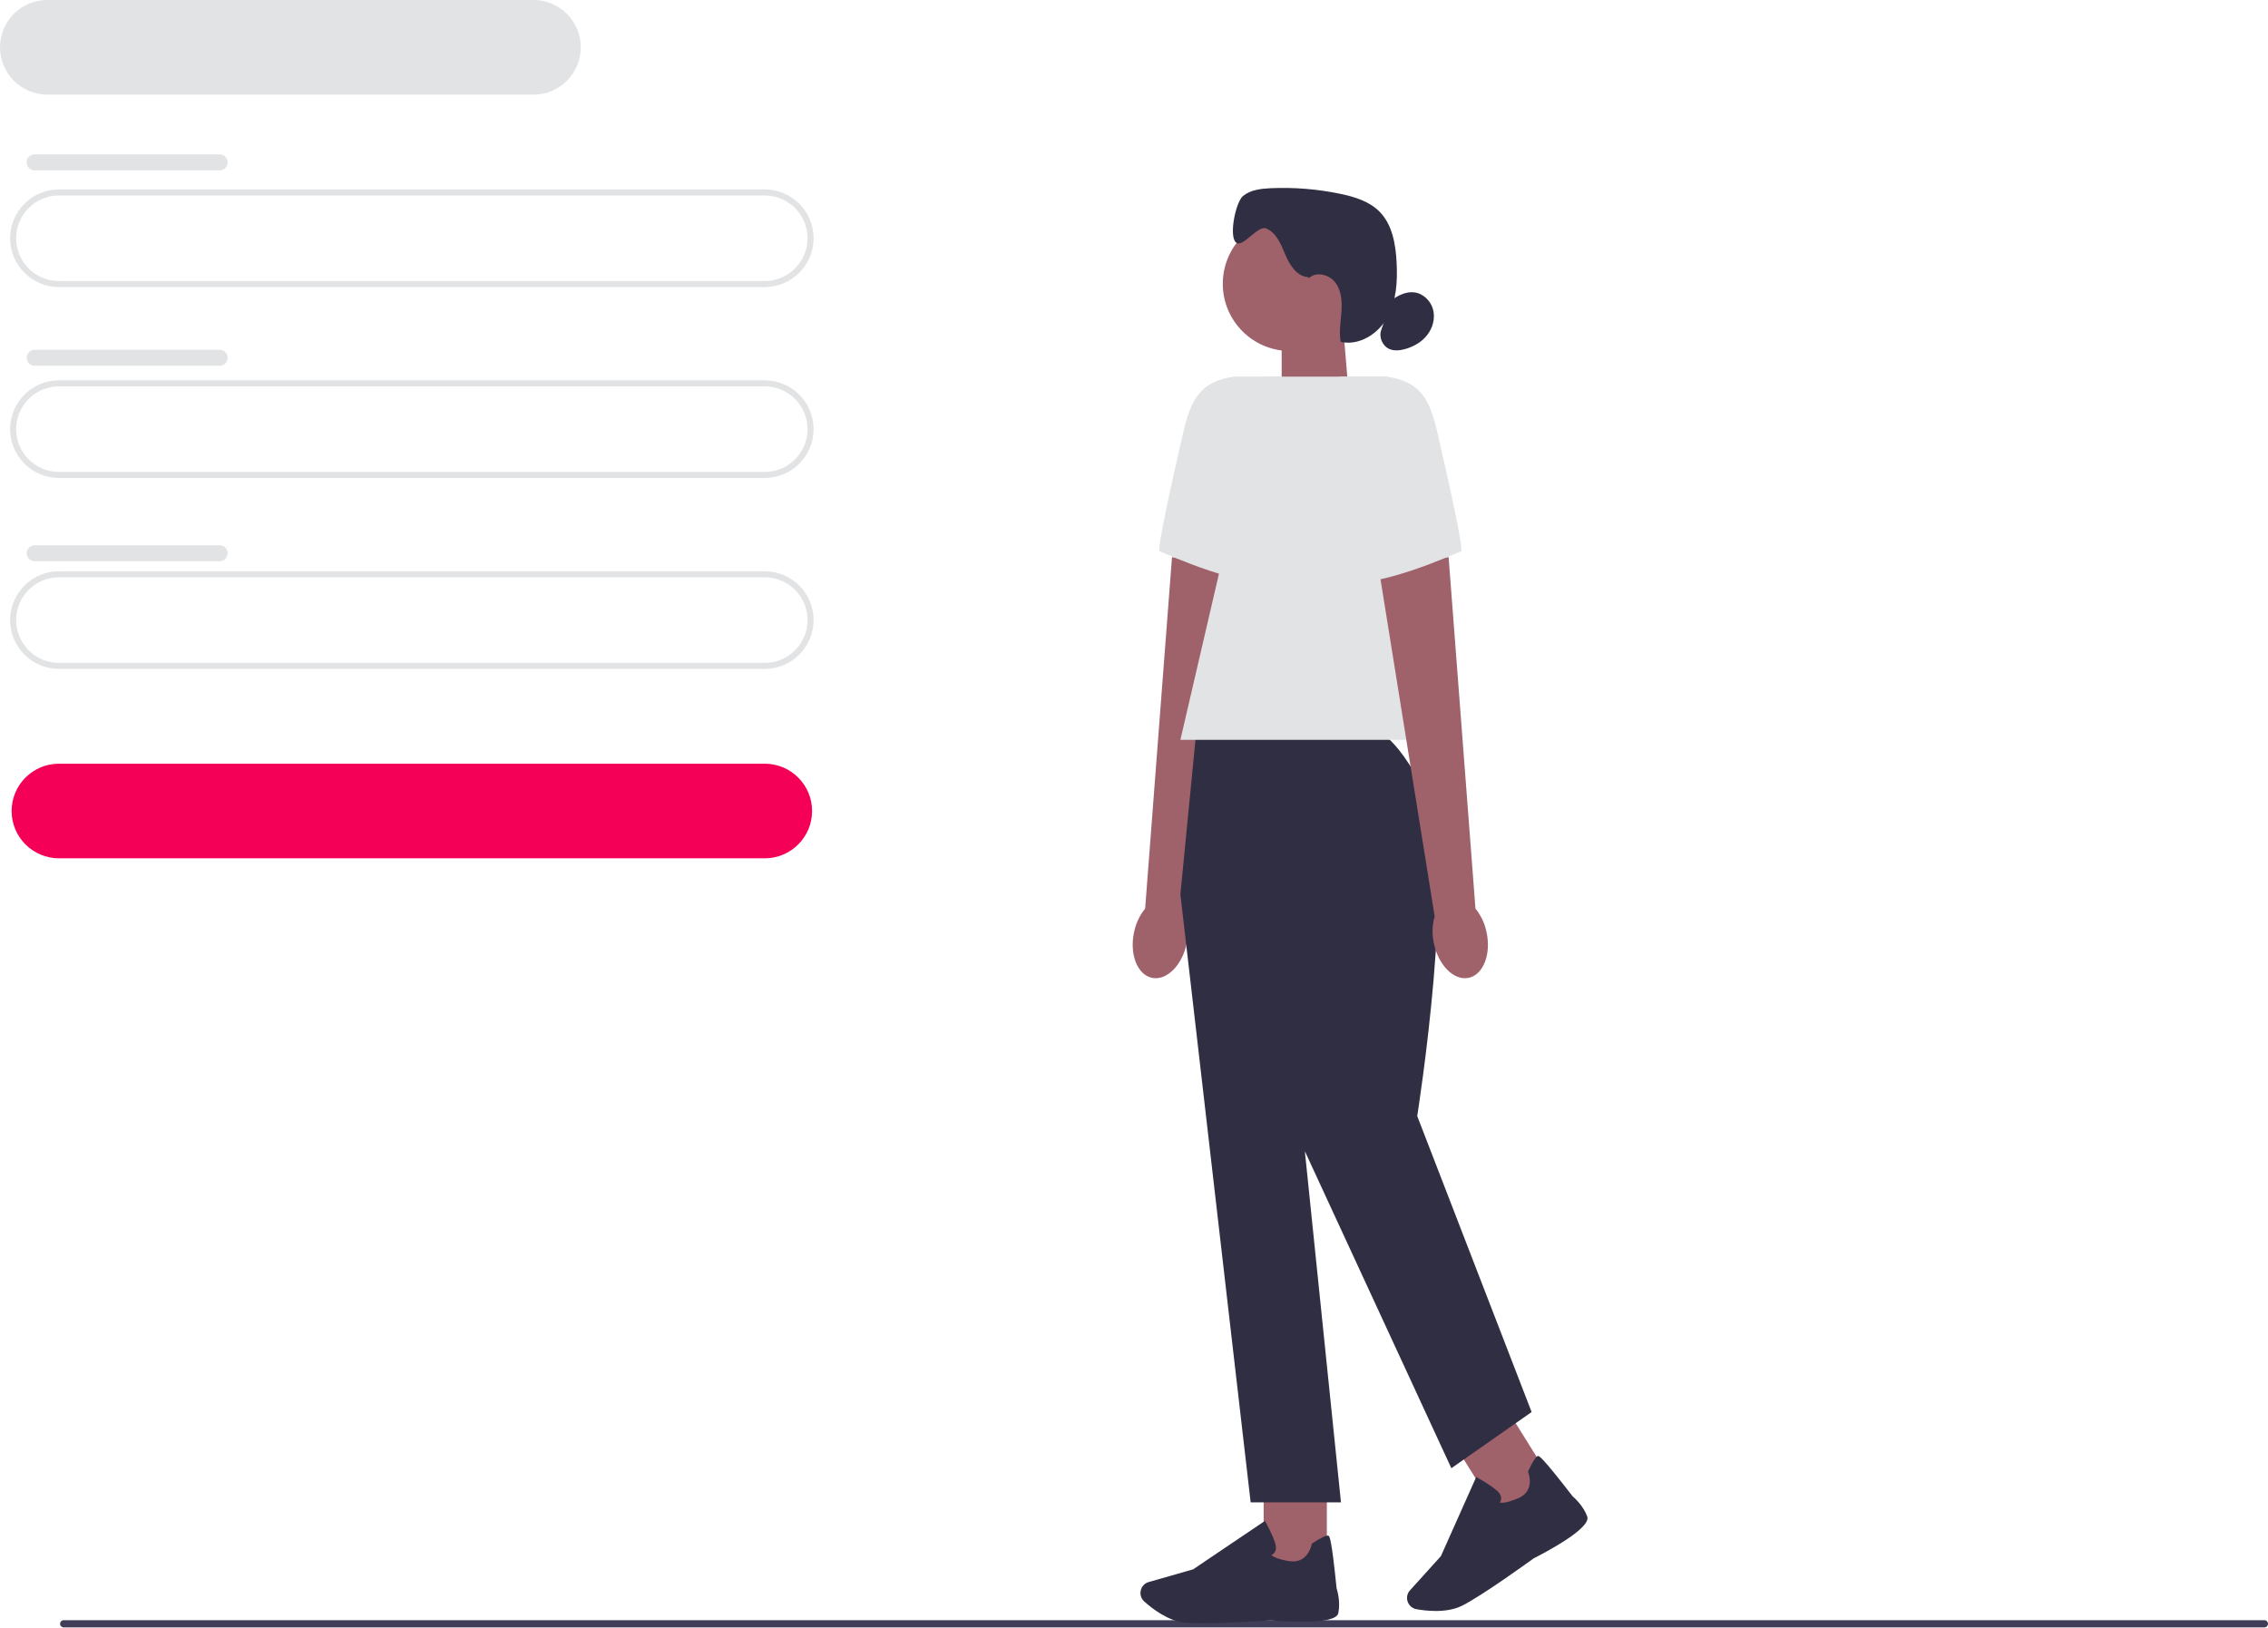
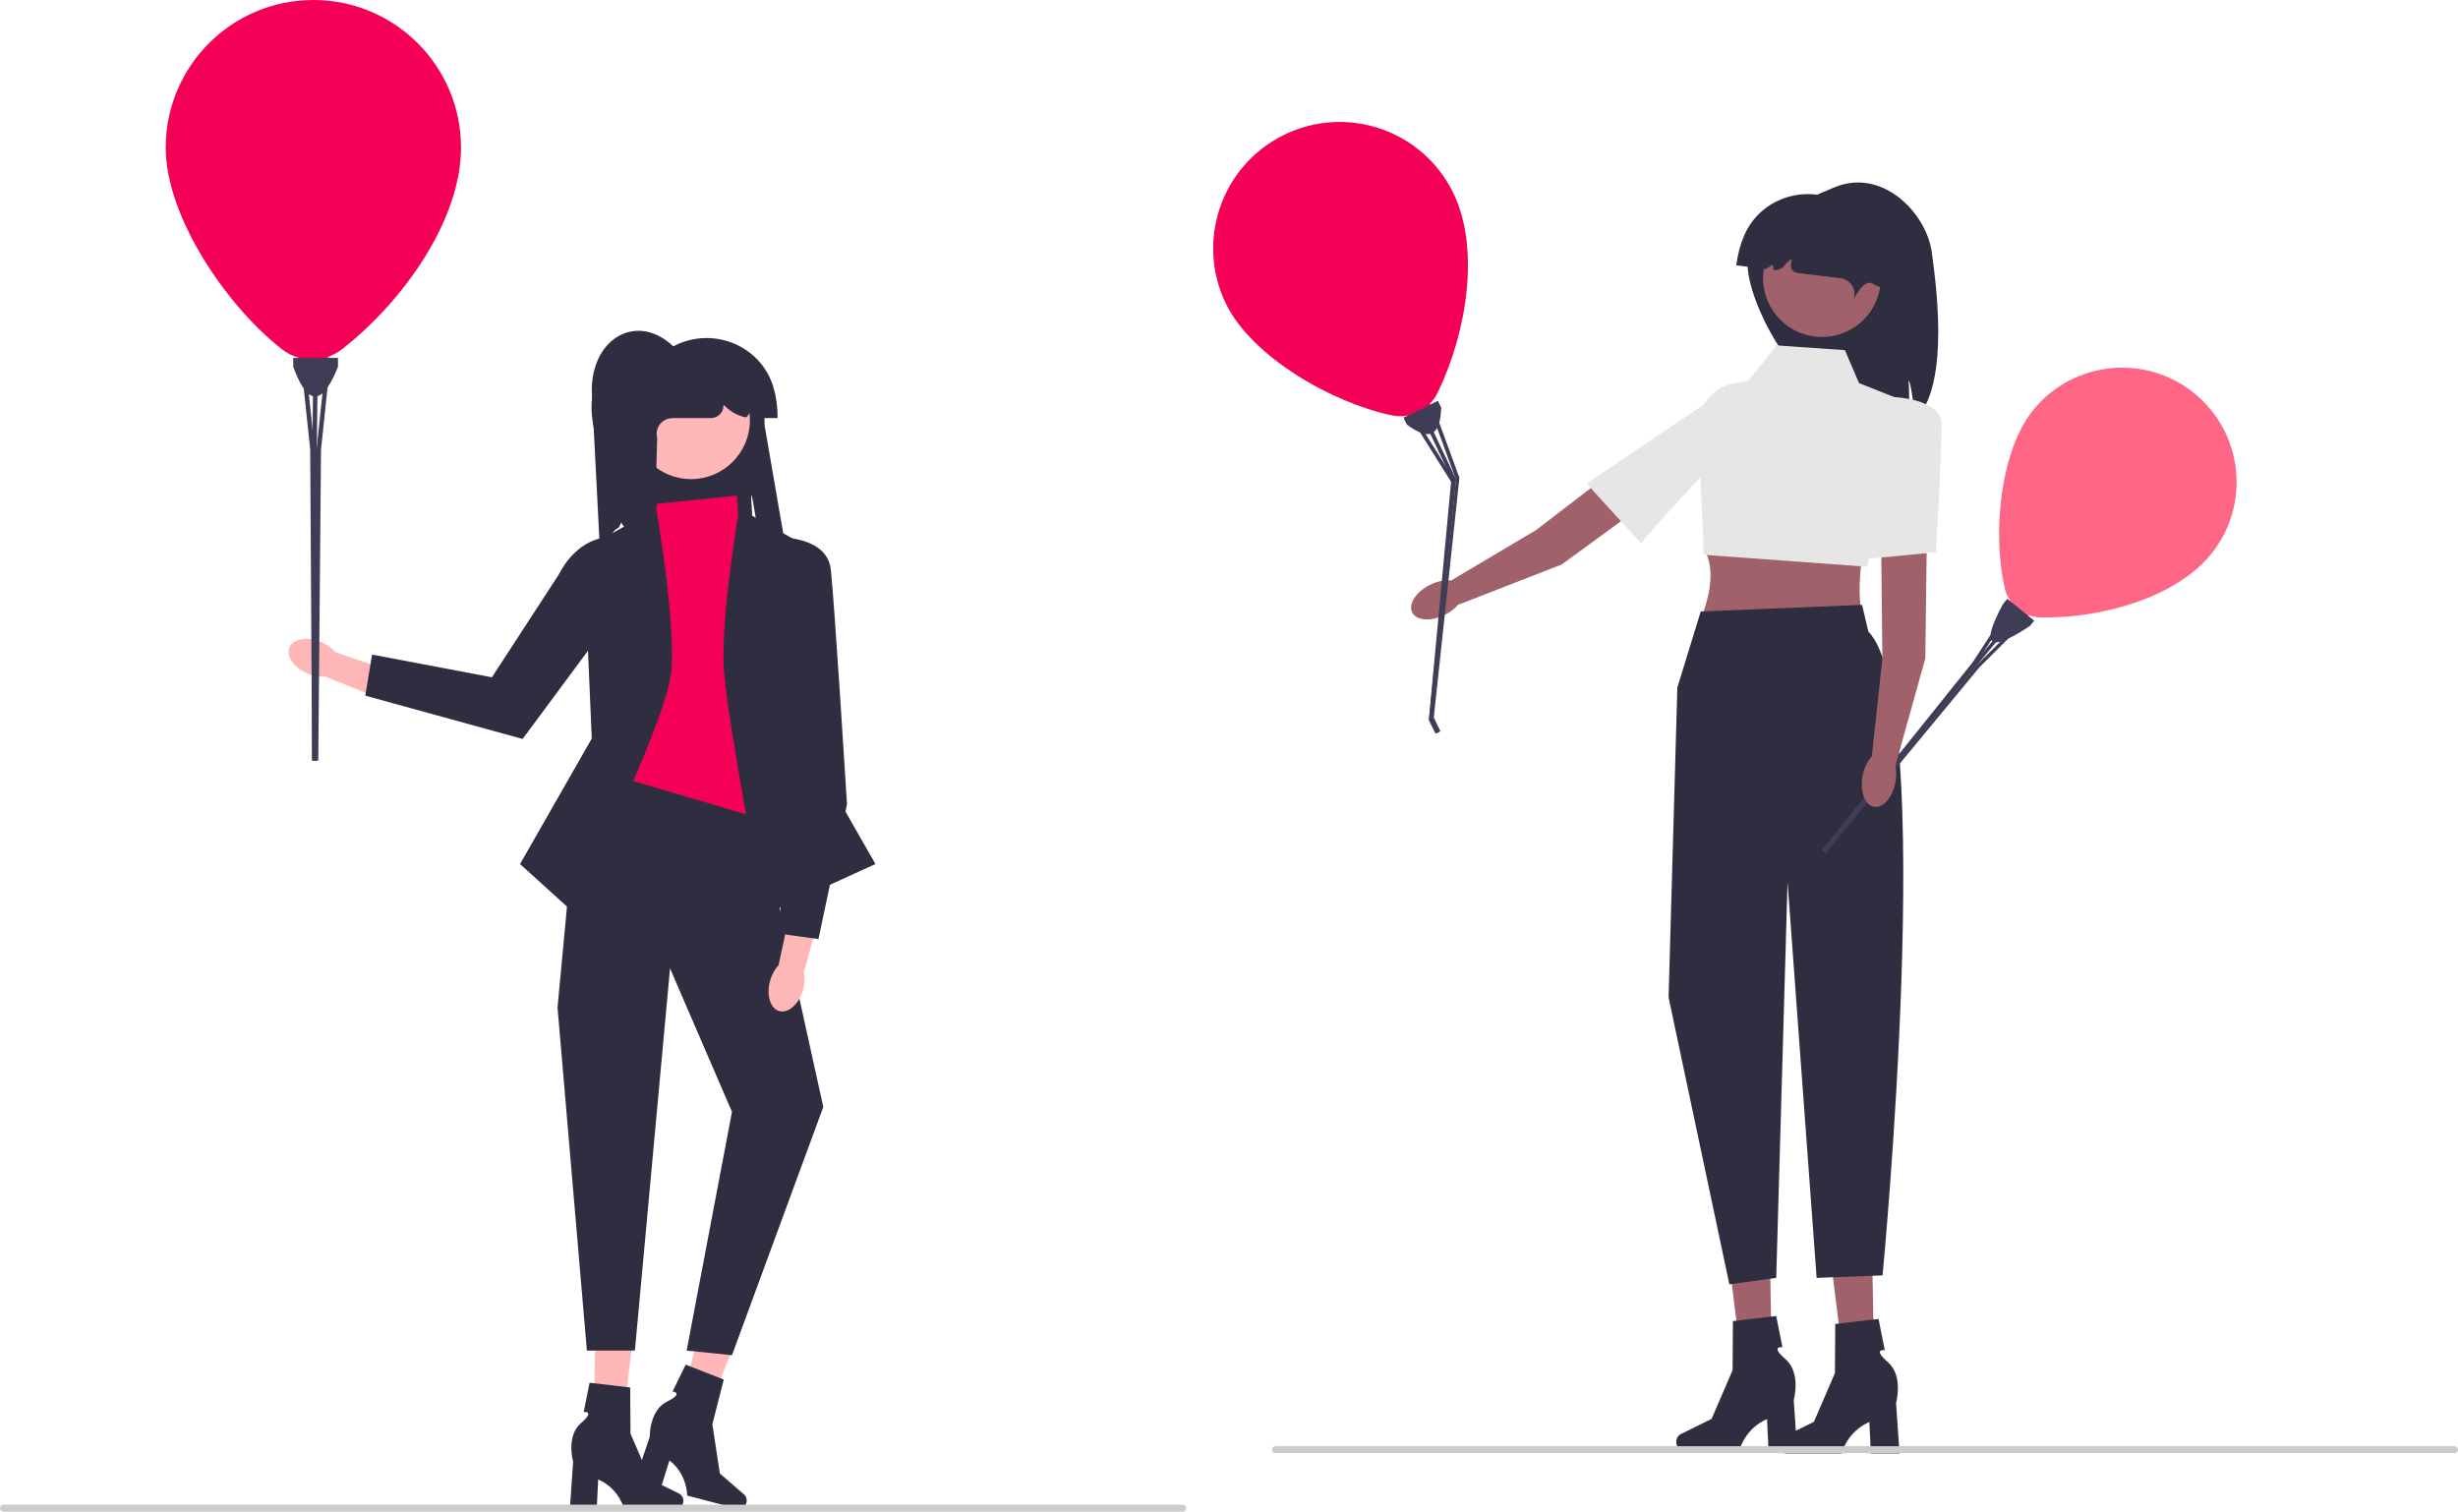
- <svg xmlns="http://www.w3.org/2000/svg" width="751.57" height="539.42" viewBox="0 0 751.57 539.42">
-   <path d="m19.9,538.23c0,.66.53,1.19,1.19,1.19h729.29c.66,0,1.19-.53,1.19-1.19s-.53-1.19-1.19-1.19H21.09c-.66,0-1.19.53-1.19,1.19Z" fill="#3f3d58" />
-   <path d="m253.43,95.15H19.53c-8.92,0-16.18-7.26-16.18-16.18s7.26-16.18,16.18-16.18h233.9c8.92,0,16.18,7.26,16.18,16.18s-7.26,16.18-16.18,16.18ZM19.53,64.79c-7.82,0-14.18,6.36-14.18,14.18s6.36,14.18,14.18,14.18h233.9c7.82,0,14.18-6.36,14.18-14.18s-6.36-14.18-14.18-14.18H19.53Z" fill="#e2e3e4" />
-   <path d="m253.43,284.5H19.53c-8.65,0-15.68-7.03-15.68-15.68s7.03-15.68,15.68-15.68h233.9c8.65,0,15.68,7.03,15.68,15.68s-7.03,15.68-15.68,15.68Z" fill="#f50057" />
-   <path d="m176.78,31.36H15.68C7.03,31.36,0,24.33,0,15.68S7.03,0,15.68,0h161.1c8.65,0,15.68,7.03,15.68,15.68s-7.03,15.68-15.68,15.68Z" fill="#e2e3e4" />
-   <path d="m253.43,158.43H19.53c-8.92,0-16.18-7.26-16.18-16.18s7.26-16.18,16.18-16.18h233.9c8.92,0,16.18,7.26,16.18,16.18s-7.26,16.18-16.18,16.18Zm-233.9-30.36c-7.82,0-14.18,6.36-14.18,14.18s6.36,14.18,14.18,14.18h233.9c7.82,0,14.18-6.36,14.18-14.18s-6.36-14.18-14.18-14.18H19.53Z" fill="#e2e3e4" />
-   <path d="m253.43,221.72H19.53c-8.92,0-16.18-7.26-16.18-16.18s7.26-16.18,16.18-16.18h233.9c8.92,0,16.18,7.26,16.18,16.18s-7.26,16.18-16.18,16.18Zm-233.9-30.36c-7.82,0-14.18,6.36-14.18,14.18s6.36,14.18,14.18,14.18h233.9c7.82,0,14.18-6.36,14.18-14.18s-6.36-14.18-14.18-14.18H19.53Z" fill="#e2e3e4" />
-   <path d="m11.49,51.17h61.3c1.46,0,2.65,1.18,2.65,2.65h0c0,1.46-1.19,2.65-2.65,2.65H11.49c-1.46,0-2.65-1.18-2.65-2.65h0c0-1.46,1.19-2.65,2.65-2.65Z" fill="#e2e3e4" />
-   <path d="m11.49,115.95h61.3c1.46,0,2.65,1.18,2.65,2.64h0c0,1.46-1.19,2.65-2.65,2.65H11.49c-1.46,0-2.65-1.18-2.65-2.64h0c0-1.46,1.19-2.65,2.65-2.65Z" fill="#e2e3e4" />
-   <path d="m11.49,180.74h61.3c1.46,0,2.65,1.18,2.65,2.65h0c0,1.46-1.19,2.64-2.65,2.64H11.49c-1.46,0-2.65-1.18-2.65-2.65h0c0-1.46,1.19-2.64,2.65-2.64Z" fill="#e2e3e4" />
+ <svg xmlns="http://www.w3.org/2000/svg" width="840.67" height="517.058" viewBox="0 0 840.67 517.058">
+   <path d="M268.192,184.276l-5.331,1.695c-.067-.29-.145-.58-.234-.87-.691-2.225-1.004,1.773-2.799,.29,.128,1.918-2.632-17.799-2.9-15.903-.112,.797,.853,14.007,.669,14.788l-41.397,.396c.234-3.987-1.89-2.453-3.769-5.972-1.11,3.307-1.282,.909-3.039,3.903-.736,1.266-1.522,2.481-2.37,3.669-.407,.586-.836,1.16-1.277,1.729l-.563,.178-2.788-54.646c0-18.016,15.613-26.765,27.881-15.056,6.518,6.222,22.461-1.924,26.135,3.976,3.669,5.905,5.091,14.057,5.091,23.068l6.691,38.754Z" fill="#2f2e41" />
  <g>
-     <polygon points="447.08 132.26 424.72 139.62 424.72 107.43 445.01 107.43 447.08 132.26" fill="#9f616a" />
-     <circle cx="427.49" cy="94.06" r="22.28" fill="#9f616a" />
-     <path d="m433.61,91.85c-3.73-.11-6.18-3.88-7.63-7.32s-2.94-7.39-6.4-8.81c-2.83-1.16-7.82,6.69-10.05,4.6-2.33-2.18-.06-13.37,2.41-15.38,2.47-2.01,5.85-2.4,9.03-2.55,7.76-.36,15.57.27,23.18,1.86,4.71.98,9.55,2.46,12.95,5.86,4.3,4.32,5.4,10.83,5.71,16.92.32,6.23-.04,12.75-3.07,18.2s-9.37,9.47-15.45,8.08c-.61-3.3.01-6.69.25-10.05.23-3.35-.01-6.97-2.06-9.64-2.04-2.67-6.42-3.73-8.8-1.36" fill="#2f2e43" />
-     <path d="m461.02,99.57c2.23-1.63,4.9-3,7.64-2.66,2.96.36,5.47,2.8,6.23,5.69s-.09,6.07-1.93,8.43c-1.83,2.36-4.56,3.92-7.44,4.7-1.67.45-3.5.64-5.09-.04-2.34-1.01-3.61-4-2.69-6.38" fill="#2f2e43" />
-     <g>
-       <path id="uuid-00bc58e7-734f-4d7c-a085-03c0cd267642-153" d="m375.76,309.2c-1.49,7.32,1.24,14.01,6.08,14.94s9.97-4.26,11.45-11.58c.63-2.92.53-5.94-.29-8.82l18.43-114.75-23.05-4.34-8.9,116.5c-1.89,2.36-3.16,5.12-3.72,8.06h0Z" fill="#9f616a" />
-       <path d="m424.48,124.85h-15.73c-11.12,1.69-14.14,7.62-16.67,18.58-3.86,16.72-8.79,38.98-7.81,39.31,1.57.52,28.35,13.12,42,10.24l-1.79-68.13h0Z" fill="#e2e3e4" />
-     </g>
-     <rect x="418.75" y="490.36" width="20.94" height="29.71" fill="#9f616a" />
-     <path d="m398.36,538.05c-2.2,0-4.16-.05-5.64-.19-5.56-.51-10.87-4.62-13.54-7.02-1.2-1.08-1.58-2.8-.96-4.28h0c.45-1.06,1.34-1.86,2.45-2.17l14.7-4.2,23.8-16.06.27.48c.1.18,2.44,4.39,3.22,7.23.3,1.08.22,1.98-.23,2.68-.31.48-.75.76-1.1.92.43.45,1.78,1.37,5.94,2.03,6.07.96,7.35-5.33,7.4-5.59l.04-.21.18-.12c2.89-1.86,4.67-2.71,5.28-2.53.38.11,1.02.31,2.75,17.44.17.54,1.38,4.48.56,8.25-.89,4.1-18.81,2.69-22.4,2.37-.1.01-13.52.97-22.71.97h0Z" fill="#2f2e43" />
-     <rect x="487.82" y="470.31" width="20.94" height="29.71" transform="translate(-181.25 337.18) rotate(-31.95)" fill="#9f616a" />
-     <path d="m475.72,533.98c-2.46,0-4.72-.3-6.33-.58-1.58-.28-2.82-1.54-3.08-3.12h0c-.18-1.14.15-2.29.93-3.14l10.25-11.34,11.7-26.22.48.26c.18.1,4.39,2.43,6.56,4.43.83.76,1.24,1.57,1.22,2.4-.01.58-.23,1.04-.45,1.37.6.16,2.23.22,6.11-1.42,5.66-2.39,3.42-8.41,3.32-8.66l-.08-.2.09-.19c1.47-3.11,2.52-4.77,3.14-4.94.39-.11,1.03-.28,11.56,13.35.43.36,3.54,3.07,4.84,6.7,1.41,3.95-14.54,12.24-17.75,13.86-.1.08-16.79,12.21-23.65,15.66-2.72,1.37-5.94,1.79-8.87,1.79h0Z" fill="#2f2e43" />
-     <path d="m455.11,241.91h-58.63l-5.32,54.54,23.28,201.52h29.93l-11.97-116.39,48.55,105.08,26.6-18.62-37.91-98.1s13.54-85.46,2.9-106.75c-10.64-21.28-17.43-21.28-17.43-21.28h0Z" fill="#2f2e43" />
-     <polygon points="484.28 245.23 391.16 245.23 419.1 124.85 459.67 124.85 484.28 245.23" fill="#e2e3e4" />
-     <path id="uuid-ece83039-1aa0-468e-a846-e0cb6ecd6032-154" d="m492.66,309.2c1.49,7.32-1.24,14.01-6.08,14.94s-9.97-4.26-11.45-11.58c-.63-2.92-.53-5.94.29-8.82l-18.43-114.75,23.05-4.34,8.9,116.5c1.89,2.36,3.16,5.12,3.72,8.06h0Z" fill="#9f616a" />
-     <path d="m443.94,124.85h15.73c11.12,1.69,14.14,7.62,16.67,18.58,3.86,16.72,8.79,38.98,7.81,39.31-1.57.52-28.35,13.12-42,10.24l1.79-68.13h0Z" fill="#e2e3e4" />
+     <polygon points="202.911 494.667 211.892 494.879 216.898 454.53 203.644 454.217 202.911 494.667" fill="#ffb7b7" />
+     <path d="M233.724,513.404h0c0,1.517-1.077,2.747-2.405,2.747h-17.827s-1.754-7.052-8.907-10.087l-.494,10.087h-9.196l1.114-16.219s-2.46-8.677,2.649-13.113c5.109-4.435,.971-3.818,.971-3.818l2.01-10.038,13.896,1.634,.102,15.758,6.744,15.641,9.892,4.886c.88,.435,1.45,1.426,1.45,2.521l0,0Z" fill="#2f2e41" />
  </g>
+   <g>
+     <polygon points="230.235 488.092 238.868 490.576 253.949 452.818 241.209 449.152 230.235 488.092" fill="#ffb7b7" />
+     <path d="M255.285,514.035h0c-.385,1.468-1.739,2.384-3.023,2.047l-17.243-4.524s.093-7.266-6.056-12.017l-3.037,9.631-8.895-2.334,5.193-15.405s-.178-9.017,5.89-12.011c6.067-2.994,1.908-3.447,1.908-3.447l4.491-9.2,13.027,5.107-3.9,15.268,2.554,16.84,8.328,7.236c.741,.644,1.041,1.747,.763,2.807l0,0Z" fill="#2f2e41" />
+   </g>
+   <polygon points="252.021 169.523 224.698 172.311 207.412 271.566 259.827 279.93 252.021 169.523" fill="#f50057" />
+   <path d="M199.605,187.924l2.788,64.683-24.535,42.936,17.844,16.171s32.899-65.241,34.014-83.084c1.115-17.844-5.299-54.709-5.299-54.709l-24.812,14.003Z" fill="#2f2e41" />
+   <path d="M277.671,187.924l-2.788,64.683,24.535,42.936-37.918,17.286s-12.825-66.356-13.94-84.199c-1.115-17.844,5.299-54.709,5.299-54.709l24.812,14.003Z" fill="#2f2e41" />
+   <polygon points="210.758 265.432 197.933 267.105 190.684 344.613 200.721 461.966 217.142 461.966 229.159 331.23 250.348 380.3 234.845 461.966 250.348 463.547 281.574 378.628 259.827 279.93 210.758 265.432" fill="#2f2e41" />
+   <path d="M263.393,335.404c.607-2.136,1.646-3.959,2.883-5.259l4.494-20.718,9.796,2.427-5.613,20.755c.369,1.756,.295,3.852-.311,5.989-1.386,4.881-5.027,8.122-8.133,7.24-3.106-.882-4.5-5.554-3.114-10.434h0Z" fill="#ffb6b6" />
+   <path d="M264.748,183.734s18.086-.921,19.403,11.072c1.317,11.993,5.53,80.3,5.53,80.3l-9.766,46.105-13.926-1.935,6.154-58.687-7.395-76.855Z" fill="#2f2e41" />
+   <path d="M109.735,219.559c2.059,.854,3.753,2.103,4.905,3.487l20.124,6.899-3.563,9.48-20.03-8.019c-1.793,.163-3.874-.156-5.933-1.01-4.703-1.951-7.508-5.959-6.267-8.952,1.242-2.993,6.061-3.837,10.763-1.885h0Z" fill="#ffb6b6" />
+   <path d="M224.648,190.791l0,0-45.91,61.971-53.816-14.819,2.34-14.039,40.979,7.761,22.862-35.146c7.465-14.43,22.178-17.336,33.545-5.728Z" fill="#2f2e41" />
+   <circle cx="236.346" cy="143.741" r="20.136" fill="#ffb7b7" />
+   <path d="M265.961,143.012h-6.784l-1.843-2.483c-.895,0-1.554,2.387-2.411,2.205-2.613-.556-5.011-1.915-6.976-3.811-.166-.16-.338-.314-.516-.461l.003,.046c.157,2.455-1.868,4.504-4.328,4.504h-13.081c-3.571,0-6.176,3.38-5.267,6.833l-1.176,42.237c0-8.621-38.141-52.639-12.267-70.259,5.99-4.079,10.338-3.346,18.959-3.346h0c13.25-7.067,29.919-.472,34.225,13.914,.964,3.223,1.463,6.786,1.463,10.621Z" fill="#2f2e41" />
+   <path d="M655.528,143.152c-.97-1.02-1.65-12.25-2.85-13,.48,1.61,.26,13.62,.19,15.3-10.56,7.2-17.72-11.3-25.19-11.3-13.53,0-30-30.47-30-44s17.044-20.716,29.5-26c16.5-7,31.586,8.601,33.5,22,5,35,.88,50.3-5.15,57Z" fill="#2f2e41" />
+   <circle cx="623.133" cy="95.132" r="20.136" fill="#a0616a" />
+   <path d="M593.833,90.76l10.035,1.246,2.467-1.477,.274,1.817c1.412,.175,2.845-.372,3.698-1.511,.681-.908,1.519-1.698,2.475-2.308-.127,.662-.224,1.329-.29,1.998-.138,1.396,.841,2.655,2.234,2.828l14.77,1.833c3.544,.44,5.713,4.115,4.385,7.43,0,0,3.588-7.758,6.797-5.465,7,5,27.164-5.588,9.996-20.688-5.442-4.786-9.847-4.594-18.402-5.656h0c-12.279-8.645-29.633-4.154-35.678,9.593-1.354,3.079-2.287,6.554-2.76,10.36Z" fill="#2f2e41" />
+   <path d="M638.226,217.205h-58.788c4.927-10.995,7.957-21.467,3.221-29.796l55.566-3.221c-2.777,11.244-3.116,22.28,0,33.018Z" fill="#a0616a" />
+   <path d="M630.978,119.762l-23.354-1.611-9.664,12.08-4.899,.891c-7.344,1.335-12.573,7.889-12.245,15.346l1.906,43.313,55.821,4.07,13.374-56.402-16.106-6.412-4.832-11.274Z" fill="#e6e6e6" />
+   <g>
+     <polygon points="641.129 474.26 631.56 474.486 626.226 431.495 640.348 431.161 641.129 474.26" fill="#a0616a" />
+     <path d="M608.299,494.224h0c0,1.617,1.147,2.927,2.562,2.927h18.994s1.869-7.514,9.49-10.747l.526,10.747h9.798l-1.187-17.281s2.621-9.245-2.822-13.971c-5.444-4.726-1.034-4.068-1.034-4.068l-2.141-10.696-14.806,1.741-.109,16.789-7.185,16.665-10.539,5.206c-.938,.463-1.545,1.519-1.545,2.687l-0,0Z" fill="#2f2e41" />
+   </g>
+   <g>
+     <polygon points="606.129 473.26 596.56 473.486 591.226 430.495 605.348 430.161 606.129 473.26" fill="#a0616a" />
+     <path d="M573.299,493.224h0c0,1.617,1.147,2.927,2.562,2.927h18.994s1.869-7.514,9.49-10.747l.526,10.747h9.798l-1.187-17.281s2.621-9.245-2.822-13.971c-5.444-4.726-1.034-4.068-1.034-4.068l-2.141-10.696-14.806,1.741-.109,16.789-7.185,16.665-10.539,5.206c-.938,.463-1.545,1.519-1.545,2.687l-0,0Z" fill="#2f2e41" />
+   </g>
+   <path d="M581.678,209.152l-8,26-3,106,20.789,98.161,16.028-2.211,3.869-135.413,9.949,135.413,22.55-.853s18.814-196.097-4.864-220.23l-2.139-9.12-55.183,2.252Z" fill="#2f2e41" />
+   <g>
+     <polygon points="567.087 169.021 534.096 193.097 498.872 206.803 496.424 198.486 525.287 181.356 561.135 153.891 567.087 169.021" fill="#a0616a" />
+     <ellipse cx="491.598" cy="205.179" rx="9.634" ry="5.72" transform="translate(-39.8764 241.2624) rotate(-26.53829)" fill="#a0616a" />
+     <path d="M588.205,134.674s10.249,14.072,2.842,19.607c-7.408,5.535-29.854,31.506-29.854,31.506l-18.552-20.403,45.565-30.71Z" fill="#e6e6e6" />
+   </g>
+   <g>
+     <path d="M107.178,0c-27.89,0-50.5,22.61-50.5,50.5,0,23.455,20.564,53.999,39.846,69.036,1.733,1.351,3.668,2.292,5.685,2.854l1.894,6.818c.394,1.417,1.684,2.398,3.155,2.398h.24c1.535,0,2.864-1.066,3.197-2.564l1.557-7.005c1.684-.598,3.295-1.467,4.761-2.615,21.579-16.897,40.665-44.673,40.665-68.921C157.678,22.61,135.068,0,107.178,0Z" fill="#f50057" />
+     <path d="M115.594,125.485c-6.068,15.204-10.949,11.74-15.303,0v-3.061h15.303v3.061Z" fill="#3f3d56" />
+     <polygon points="108.708 123.962 108.364 152.816 108.348 153.795 108.279 254.03 108.279 258.682 108.264 260.152 106.726 260.152 106.741 258.759 106.741 254.03 106.818 153.795 106.902 146.886 107.178 123.947 108.708 123.962" fill="#3f3d56" />
+     <polygon points="108.432 260.152 106.887 260.152 106.741 258.759 106.711 254.03 106.091 153.795 102.939 123.786 104.461 123.626 106.902 146.886 107.629 153.795 107.935 254.03 107.943 255.507 108.279 258.682 108.432 260.152" fill="#3f3d56" />
+     <polygon points="112.947 123.786 109.794 153.795 108.907 254.03 108.853 260.152 107.453 260.152 107.943 255.507 107.95 254.03 108.256 153.795 108.364 152.816 111.424 123.626 112.947 123.786" fill="#3f3d56" />
+   </g>
+   <g>
+     <path d="M750.471,134.518c-16.783-13.625-41.433-11.066-55.059,5.716-11.459,14.114-14.006,42.539-9.75,61.008,.383,1.66,1.087,3.171,2.027,4.495l-2.191,5.028c-.456,1.045-.158,2.266,.727,2.985l.144,.117c.924,.75,2.244,.758,3.176,.019l4.359-3.455c1.305,.463,2.699,.727,4.142,.752,21.24,.374,46.294-7.015,58.14-21.606,13.625-16.783,11.066-41.433-5.716-55.059Z" fill="#ff6584" />
+     <path d="M694.232,214.138c-16.529,10.905-15.563,4.396-9.208-7.476l1.495-1.842,9.208,7.476-1.495,1.842Z" fill="#3f3d56" />
+     <polygon points="690.832 209.858 676.528 227.052 676.041 227.634 627.031 287.915 624.758 290.714 624.031 291.591 623.106 290.839 623.795 290.009 626.106 287.163 675.12 226.886 678.546 222.77 689.918 209.101 690.832 209.858" fill="#3f3d56" />
+     <polygon points="624.133 291.673 623.203 290.918 623.795 290.009 626.087 287.148 674.683 226.531 687.446 206.933 688.441 207.581 678.546 222.77 675.608 227.282 626.824 287.747 626.107 288.639 624.758 290.714 624.133 291.673" fill="#3f3d56" />
+     <polygon points="693.468 211.823 676.911 228.34 627.409 288.221 624.386 291.878 623.543 291.194 626.107 288.639 626.833 287.754 675.986 227.589 676.528 227.052 692.631 210.982 693.468 211.823" fill="#3f3d56" />
+   </g>
+   <g>
+     <path d="M439.139,46.14c-21.446,10.516-30.306,36.426-19.79,57.872,8.844,18.035,36.172,33.768,56.669,38.06,1.842,.386,3.685,.379,5.448,.051l4.027,4.528c.837,.941,2.199,1.209,3.331,.654l.184-.09c1.18-.579,1.8-1.9,1.491-3.177l-1.444-5.973c1.069-1.095,1.98-2.371,2.675-3.806,10.221-21.129,14.425-49.683,5.282-68.328-10.516-21.446-36.426-30.306-57.872-19.79Z" fill="#f50057" />
+     <path d="M492.924,139.455c-.325,8.029-2.766,12.467-11.767,5.77l-1.154-2.353,11.767-5.77,1.154,2.353Z" fill="#3f3d56" />
+     <polygon points="487.055 140.881 497.669 163.197 498.027 163.956 489.898 245.643 491.652 249.22 492.194 250.355 491.012 250.935 490.498 249.859 488.715 246.223 496.85 164.533 494.31 159.189 485.873 141.446 487.055 140.881" fill="#3f3d56" />
+     <polygon points="492.324 250.292 491.135 250.875 490.498 249.859 488.692 246.234 496.291 164.807 482.553 142.921 483.663 142.223 494.31 159.189 497.474 164.227 489.633 245.773 490.196 246.905 491.652 249.22 492.324 250.292" fill="#3f3d56" />
+     <polygon points="490.248 139.147 499.139 163.411 490.38 245.406 492.647 250.133 491.571 250.661 490.196 246.905 489.645 245.767 497.956 163.991 497.669 163.197 489.017 139.598 490.248 139.147" fill="#3f3d56" />
+   </g>
+   <path d="M0,515.868c0,.66,.53,1.19,1.19,1.19H404.48c.66,0,1.19-.53,1.19-1.19,0-.66-.53-1.19-1.19-1.19H1.19c-.66,0-1.19,.53-1.19,1.19Z" fill="#ccc" />
+   <path d="M435,495.868c0,.66,.53,1.19,1.19,1.19h403.29c.66,0,1.19-.53,1.19-1.19,0-.66-.53-1.19-1.19-1.19H436.19c-.66,0-1.19,.53-1.19,1.19Z" fill="#ccc" />
+   <polygon points="659.004 184.394 658.48 225.233 648.318 261.638 640.195 258.608 643.802 225.239 643.328 180.082 659.004 184.394" fill="#a0616a" />
+   <ellipse cx="642.655" cy="266.484" rx="9.634" ry="5.72" transform="translate(265.3634 851.01) rotate(-79.68097)" fill="#a0616a" />
+   <path d="M646.673,135.767s17.407,.24,17.392,9.487-1.924,43.661-1.924,43.661l-27.453,2.606,11.985-55.754Z" fill="#e6e6e6" />
</svg>
